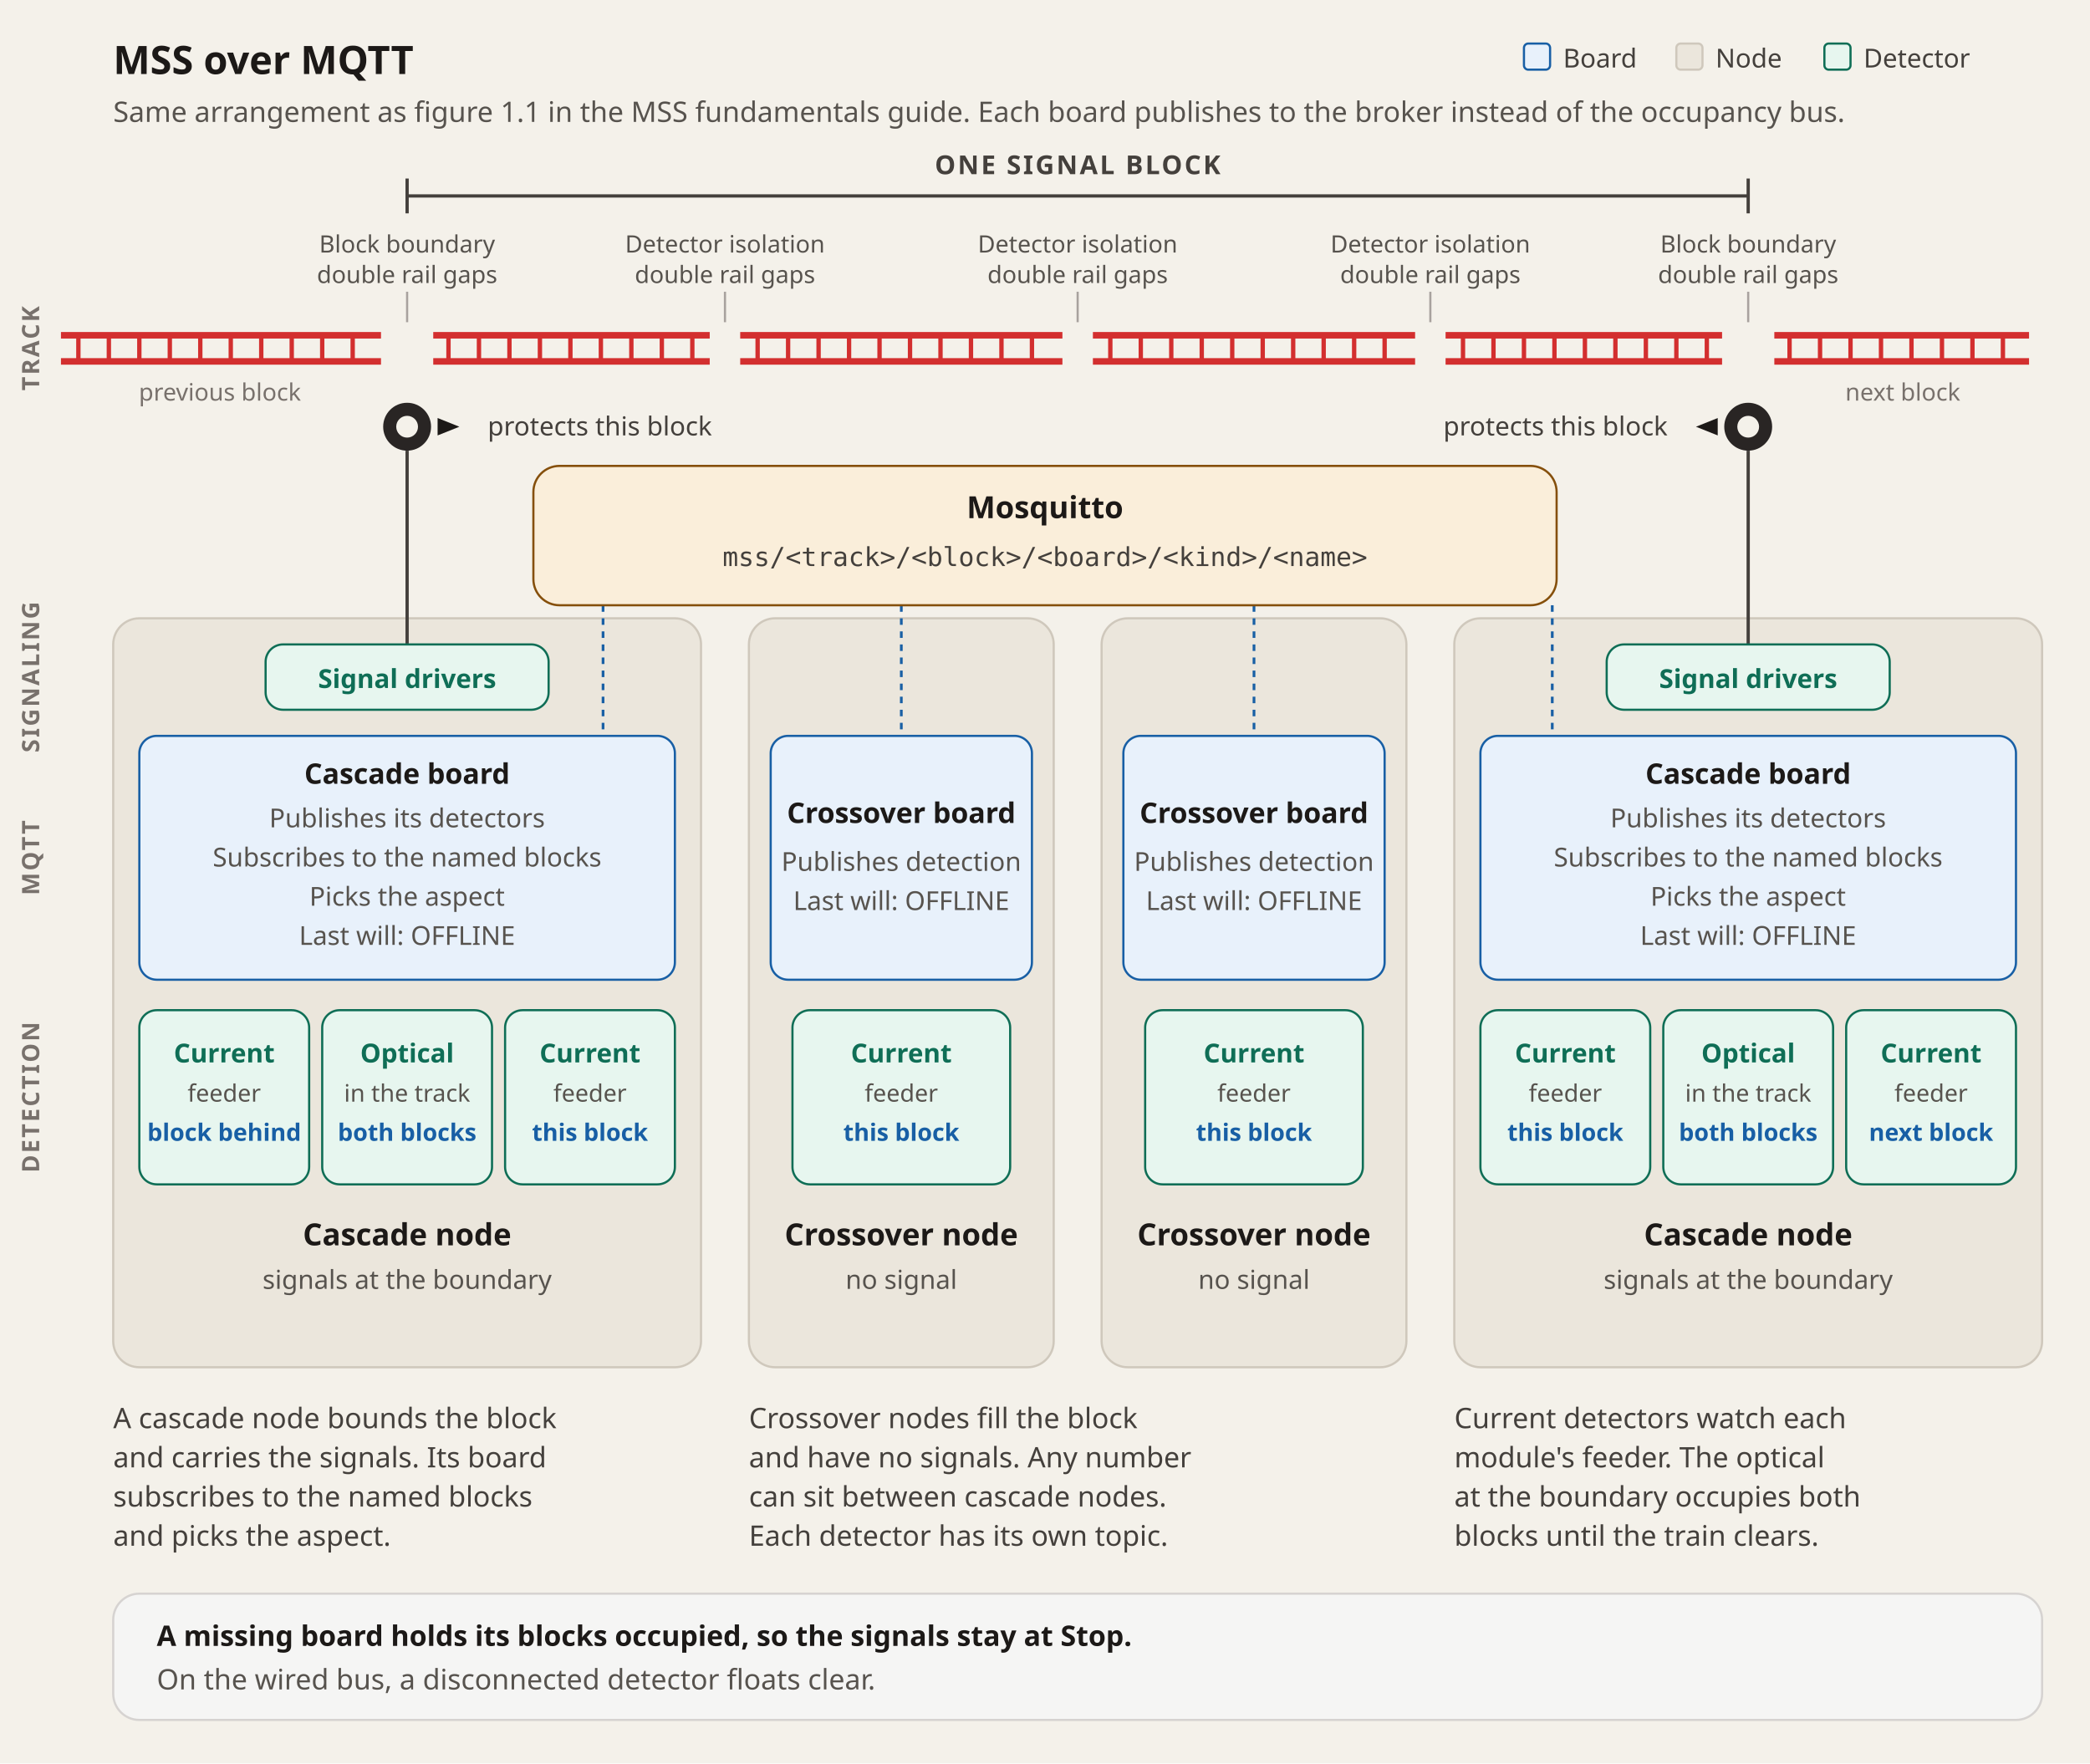
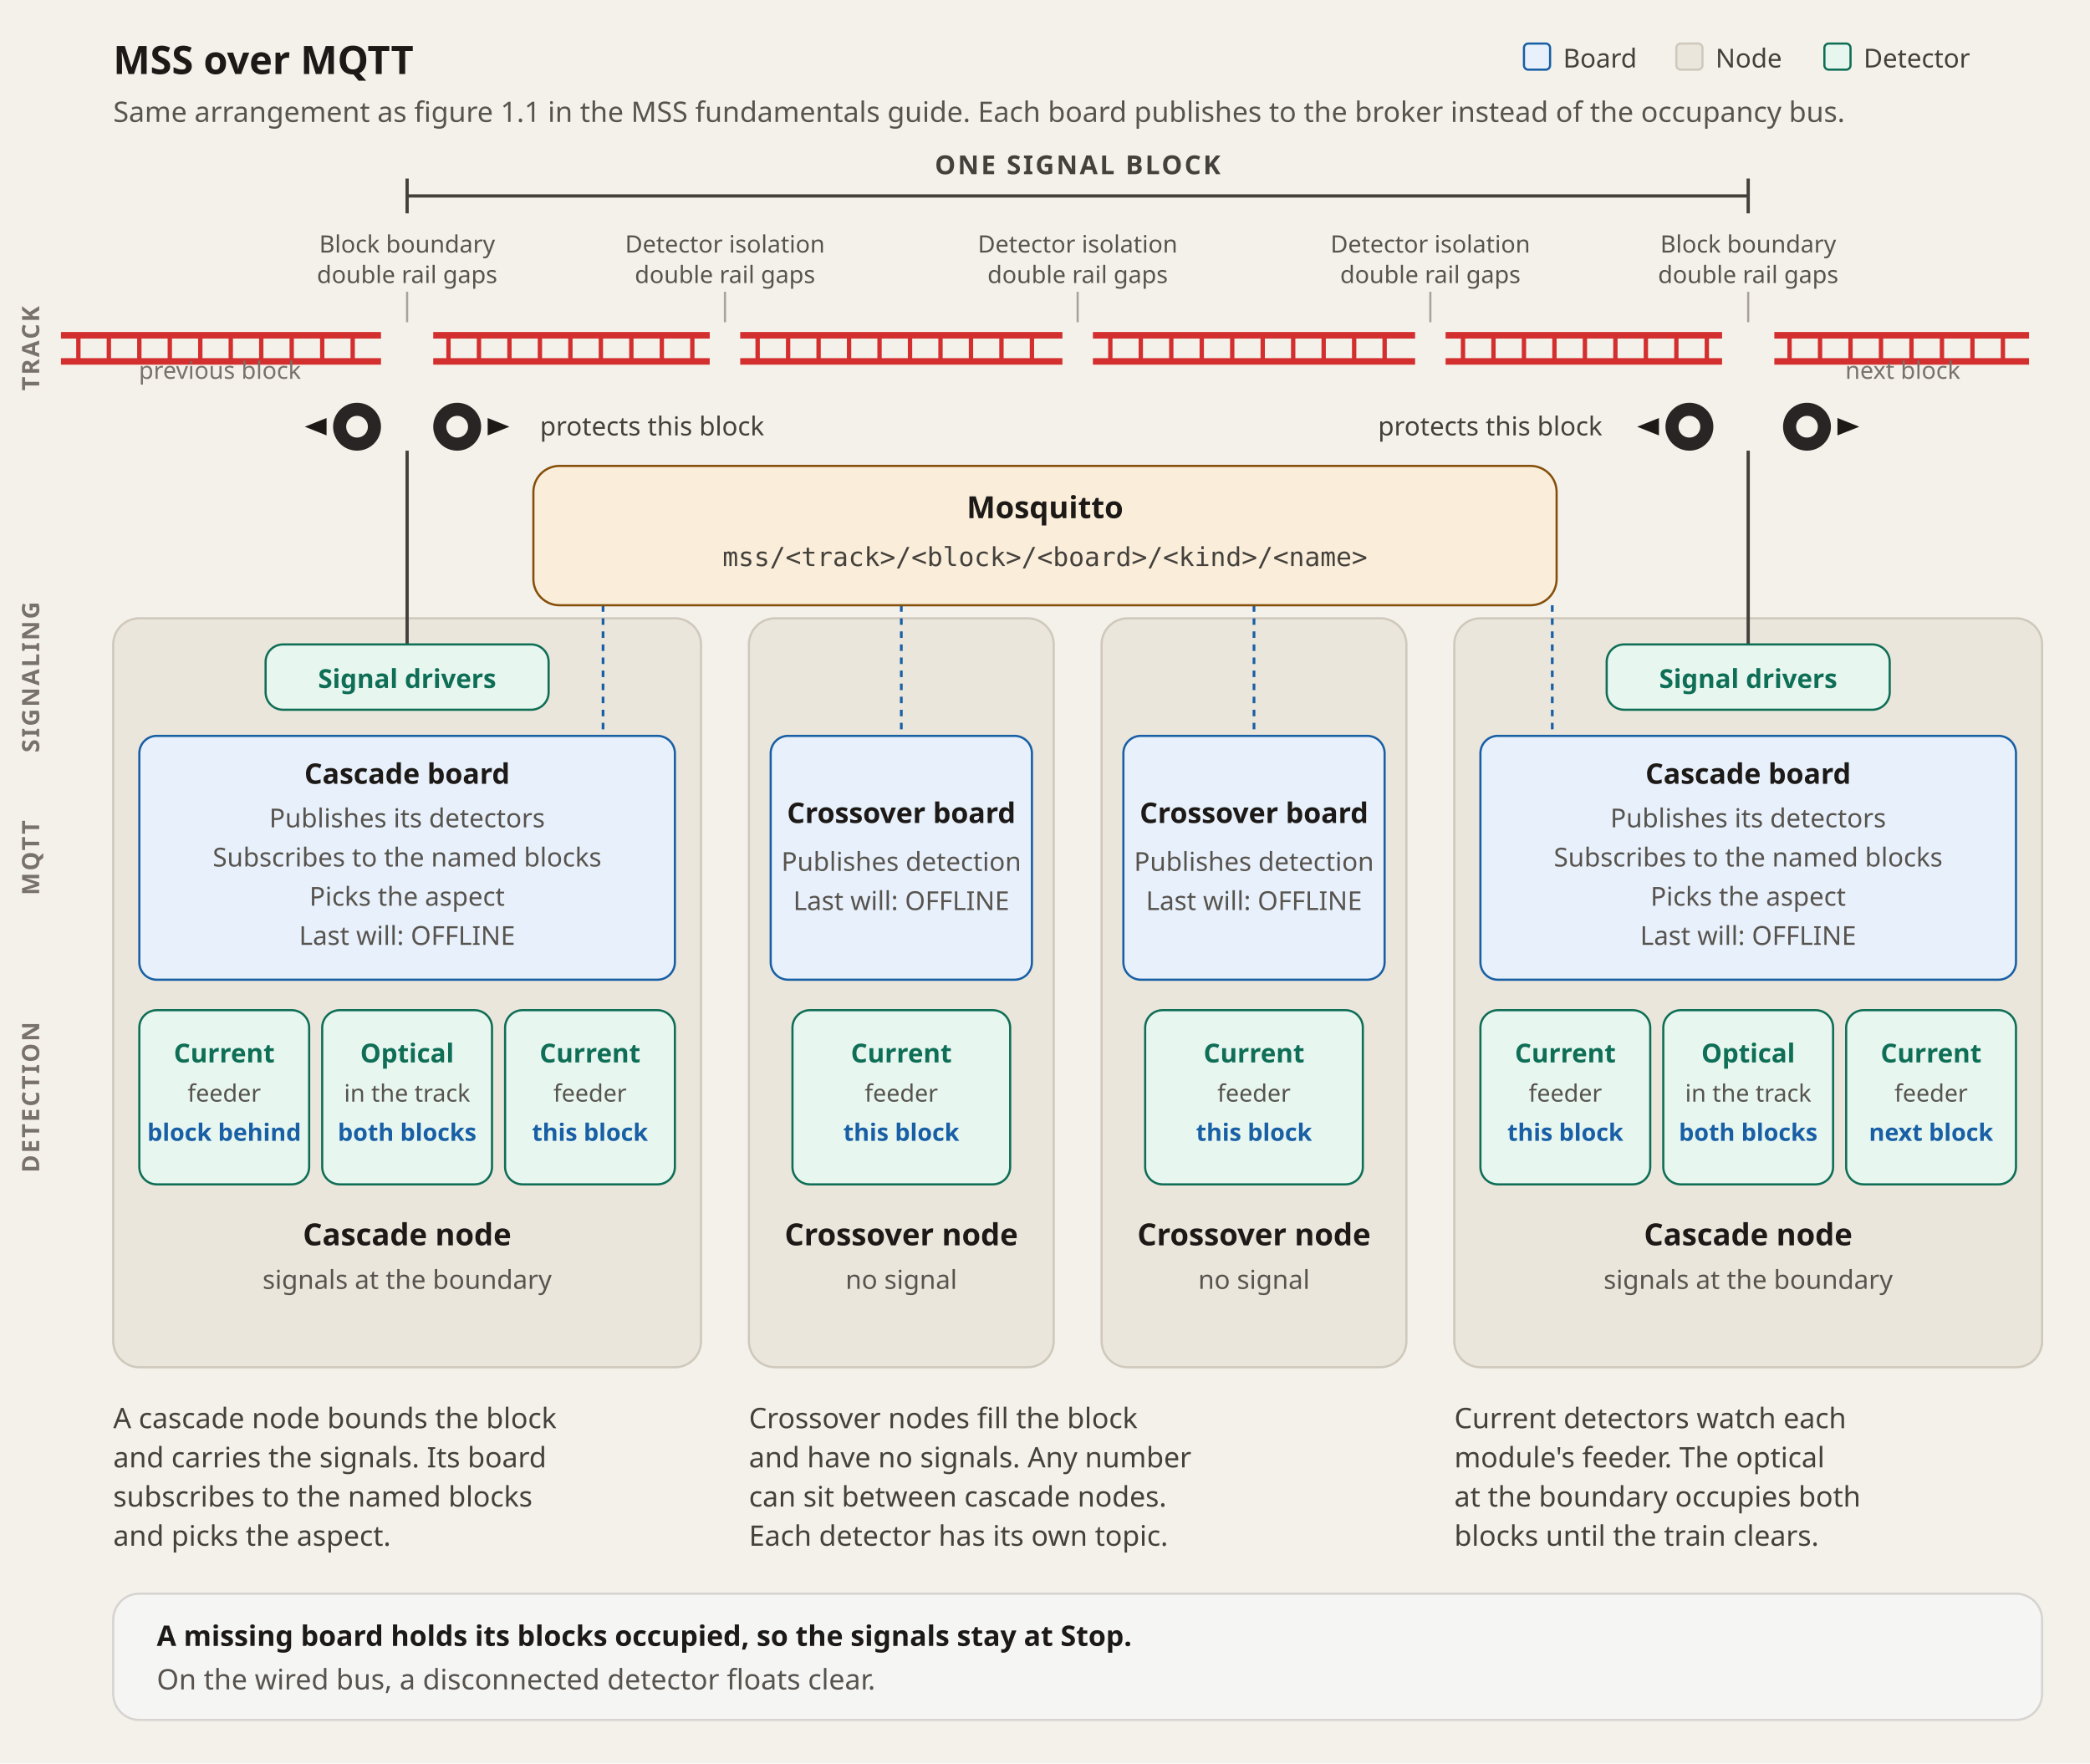
<svg xmlns="http://www.w3.org/2000/svg" width="960" height="810" viewBox="0 0 960 810" role="img" aria-labelledby="ovTitle ovDesc">
  <rect width="960" height="810" fill="#f4f1ea" />
  <g font-family="ui-sans-serif, system-ui, sans-serif" fill="#1c1917">
    <text x="52" y="34" font-size="18" font-weight="600">MSS over MQTT</text>
    <text x="52" y="56" fill="#57534e" font-size="13">Same arrangement as figure 1.1 in the MSS fundamentals guide. Each board publishes to the broker instead of the occupancy bus.</text>
    <rect x="700" y="20" width="12" height="12" rx="2" fill="#e8f1fb" stroke="#185fa5" />
    <text x="718" y="31" fill="#44403c" font-size="12">Board</text>
    <rect x="770" y="20" width="12" height="12" rx="2" fill="#ebe6dc" stroke="#cfc8bc" />
    <text x="788" y="31" fill="#44403c" font-size="12">Node</text>
    <rect x="838" y="20" width="12" height="12" rx="2" fill="#e7f6ef" stroke="#0f6e56" />
    <text x="856" y="31" fill="#44403c" font-size="12">Detector</text>
    <text x="495" y="80" text-anchor="middle" fill="#44403c" font-size="12" font-weight="600" letter-spacing="0.08em">ONE SIGNAL BLOCK</text>
    <line x1="187" y1="90" x2="803" y2="90" stroke="#44403c" stroke-width="1.5" />
    <line x1="187" y1="82" x2="187" y2="98" stroke="#44403c" stroke-width="1.5" />
    <line x1="803" y1="82" x2="803" y2="98" stroke="#44403c" stroke-width="1.5" />
    <g fill="#57534e" font-size="11" text-anchor="middle">
      <text x="187" y="116">Block boundary</text>
      <text x="187" y="130">double rail gaps</text>
      <text x="333" y="116">Detector isolation</text>
      <text x="333" y="130">double rail gaps</text>
      <text x="495" y="116">Detector isolation</text>
      <text x="495" y="130">double rail gaps</text>
      <text x="657" y="116">Detector isolation</text>
      <text x="657" y="130">double rail gaps</text>
      <text x="803" y="116">Block boundary</text>
      <text x="803" y="130">double rail gaps</text>
    </g>
    <g stroke="#a8a29e" stroke-width="1">
      <line x1="187" y1="134" x2="187" y2="148" />
      <line x1="333" y1="134" x2="333" y2="148" />
      <line x1="495" y1="134" x2="495" y2="148" />
      <line x1="657" y1="134" x2="657" y2="148" />
      <line x1="803" y1="134" x2="803" y2="148" />
    </g>
    <g stroke="#d32f2f" stroke-width="3" stroke-linecap="butt">
      <line x1="28" y1="154" x2="175" y2="154" />
      <line x1="28" y1="166" x2="175" y2="166" />
      <line x1="199" y1="154" x2="326" y2="154" />
      <line x1="199" y1="166" x2="326" y2="166" />
      <line x1="340" y1="154" x2="488" y2="154" />
      <line x1="340" y1="166" x2="488" y2="166" />
      <line x1="502" y1="154" x2="650" y2="154" />
      <line x1="502" y1="166" x2="650" y2="166" />
      <line x1="664" y1="154" x2="791" y2="154" />
      <line x1="664" y1="166" x2="791" y2="166" />
      <line x1="815" y1="154" x2="932" y2="154" />
      <line x1="815" y1="166" x2="932" y2="166" />
    </g>
    <g stroke="#d32f2f" stroke-width="2" stroke-linecap="butt">
      <line x1="36" y1="154" x2="36" y2="166" />
      <line x1="50" y1="154" x2="50" y2="166" />
      <line x1="64" y1="154" x2="64" y2="166" />
      <line x1="78" y1="154" x2="78" y2="166" />
      <line x1="92" y1="154" x2="92" y2="166" />
      <line x1="106" y1="154" x2="106" y2="166" />
      <line x1="120" y1="154" x2="120" y2="166" />
      <line x1="134" y1="154" x2="134" y2="166" />
      <line x1="148" y1="154" x2="148" y2="166" />
      <line x1="162" y1="154" x2="162" y2="166" />
      <line x1="206" y1="154" x2="206" y2="166" />
      <line x1="220" y1="154" x2="220" y2="166" />
      <line x1="234" y1="154" x2="234" y2="166" />
      <line x1="248" y1="154" x2="248" y2="166" />
      <line x1="262" y1="154" x2="262" y2="166" />
      <line x1="276" y1="154" x2="276" y2="166" />
      <line x1="290" y1="154" x2="290" y2="166" />
      <line x1="304" y1="154" x2="304" y2="166" />
      <line x1="318" y1="154" x2="318" y2="166" />
      <line x1="348" y1="154" x2="348" y2="166" />
      <line x1="362" y1="154" x2="362" y2="166" />
      <line x1="376" y1="154" x2="376" y2="166" />
      <line x1="390" y1="154" x2="390" y2="166" />
      <line x1="404" y1="154" x2="404" y2="166" />
      <line x1="418" y1="154" x2="418" y2="166" />
      <line x1="432" y1="154" x2="432" y2="166" />
      <line x1="446" y1="154" x2="446" y2="166" />
      <line x1="460" y1="154" x2="460" y2="166" />
      <line x1="474" y1="154" x2="474" y2="166" />
      <line x1="510" y1="154" x2="510" y2="166" />
      <line x1="524" y1="154" x2="524" y2="166" />
      <line x1="538" y1="154" x2="538" y2="166" />
      <line x1="552" y1="154" x2="552" y2="166" />
      <line x1="566" y1="154" x2="566" y2="166" />
      <line x1="580" y1="154" x2="580" y2="166" />
      <line x1="594" y1="154" x2="594" y2="166" />
      <line x1="608" y1="154" x2="608" y2="166" />
      <line x1="622" y1="154" x2="622" y2="166" />
      <line x1="636" y1="154" x2="636" y2="166" />
      <line x1="672" y1="154" x2="672" y2="166" />
      <line x1="686" y1="154" x2="686" y2="166" />
      <line x1="700" y1="154" x2="700" y2="166" />
      <line x1="714" y1="154" x2="714" y2="166" />
      <line x1="728" y1="154" x2="728" y2="166" />
      <line x1="742" y1="154" x2="742" y2="166" />
      <line x1="756" y1="154" x2="756" y2="166" />
      <line x1="770" y1="154" x2="770" y2="166" />
      <line x1="784" y1="154" x2="784" y2="166" />
      <line x1="822" y1="154" x2="822" y2="166" />
      <line x1="836" y1="154" x2="836" y2="166" />
      <line x1="850" y1="154" x2="850" y2="166" />
      <line x1="864" y1="154" x2="864" y2="166" />
      <line x1="878" y1="154" x2="878" y2="166" />
      <line x1="892" y1="154" x2="892" y2="166" />
      <line x1="906" y1="154" x2="906" y2="166" />
      <line x1="920" y1="154" x2="920" y2="166" />
    </g>
-     <text x="101" y="184" text-anchor="middle" fill="#78716c" font-size="11">previous block</text>
-     <text x="874" y="184" text-anchor="middle" fill="#78716c" font-size="11">next block</text>
-     <text x="224" y="200" fill="#44403c" font-size="12">protects this block</text>
-     <text x="766" y="200" text-anchor="end" fill="#44403c" font-size="12">protects this block</text>
+     <text x="101" y="174" text-anchor="middle" fill="#78716c" font-size="11">previous block</text>
+     <text x="874" y="174" text-anchor="middle" fill="#78716c" font-size="11">next block</text>
+     <text x="248" y="200" fill="#44403c" font-size="12">protects this block</text>
+     <text x="736" y="200" text-anchor="end" fill="#44403c" font-size="12">protects this block</text>
    <g fill="#78716c" font-size="11" font-weight="600" letter-spacing="0.08em">
      <text transform="rotate(-90 18 160)" x="18" y="160" text-anchor="middle">TRACK</text>
      <text transform="rotate(-90 18 311)" x="18" y="311" text-anchor="middle">SIGNALING</text>
      <text transform="rotate(-90 18 394)" x="18" y="394" text-anchor="middle">MQTT</text>
      <text transform="rotate(-90 18 504)" x="18" y="504" text-anchor="middle">DETECTION</text>
    </g>
    <g>
      <rect x="52" y="284" width="270" height="344" rx="12" fill="#ebe6dc" stroke="#cfc8bc" />
      <rect x="344" y="284" width="140" height="344" rx="12" fill="#ebe6dc" stroke="#cfc8bc" />
      <rect x="506" y="284" width="140" height="344" rx="12" fill="#ebe6dc" stroke="#cfc8bc" />
      <rect x="668" y="284" width="270" height="344" rx="12" fill="#ebe6dc" stroke="#cfc8bc" />
    </g>
    <g stroke="#185fa5" stroke-width="1.25" stroke-dasharray="3 3">
      <line x1="277" y1="278" x2="277" y2="338" />
      <line x1="414" y1="278" x2="414" y2="338" />
      <line x1="576" y1="278" x2="576" y2="338" />
      <line x1="713" y1="278" x2="713" y2="338" />
    </g>
    <rect x="245" y="214" width="470" height="64" rx="12" fill="#faeeda" stroke="#854f0b" />
    <text x="480" y="238" text-anchor="middle" font-size="14" font-weight="600">Mosquitto</text>
    <text x="480" y="260" text-anchor="middle" fill="#44403c" font-family="ui-monospace, SFMono-Regular, Menlo, monospace" font-size="12">mss/&lt;track&gt;/&lt;block&gt;/&lt;board&gt;/&lt;kind&gt;/&lt;name&gt;</text>
    <g stroke="#44403c" stroke-width="1.5">
      <line x1="187" y1="207" x2="187" y2="296" />
      <line x1="803" y1="207" x2="803" y2="296" />
    </g>
-     <g transform="translate(187 196)">
-       <circle cx="0" cy="0" r="11" fill="#292524" />
-       <circle cx="0" cy="0" r="5" fill="#f4f1ea" />
-       <polygon points="14,-4 24,0 14,4" fill="#1c1917" />
-     </g>
-     <g transform="translate(803 196) scale(-1 1)">
+     <g transform="translate(164 196) scale(-1 1)">
+       <circle cx="0" cy="0" r="11" fill="#292524" />
+       <circle cx="0" cy="0" r="5" fill="#f4f1ea" />
+       <polygon points="14,-4 24,0 14,4" fill="#1c1917" />
+     </g>
+     <g transform="translate(210 196)">
+       <circle cx="0" cy="0" r="11" fill="#292524" />
+       <circle cx="0" cy="0" r="5" fill="#f4f1ea" />
+       <polygon points="14,-4 24,0 14,4" fill="#1c1917" />
+     </g>
+     <g transform="translate(776 196) scale(-1 1)">
+       <circle cx="0" cy="0" r="11" fill="#292524" />
+       <circle cx="0" cy="0" r="5" fill="#f4f1ea" />
+       <polygon points="14,-4 24,0 14,4" fill="#1c1917" />
+     </g>
+     <g transform="translate(830 196)">
      <circle cx="0" cy="0" r="11" fill="#292524" />
      <circle cx="0" cy="0" r="5" fill="#f4f1ea" />
      <polygon points="14,-4 24,0 14,4" fill="#1c1917" />
    </g>
    <g>
      <rect x="122" y="296" width="130" height="30" rx="8" fill="#e7f6ef" stroke="#0f6e56" />
      <text x="187" y="316" text-anchor="middle" fill="#0f6e56" font-size="12" font-weight="600">Signal drivers</text>
      <rect x="738" y="296" width="130" height="30" rx="8" fill="#e7f6ef" stroke="#0f6e56" />
      <text x="803" y="316" text-anchor="middle" fill="#0f6e56" font-size="12" font-weight="600">Signal drivers</text>
    </g>
    <g>
      <rect x="64" y="338" width="246" height="112" rx="8" fill="#e8f1fb" stroke="#185fa5" />
      <text x="187" y="360" text-anchor="middle" font-size="13" font-weight="600">Cascade board</text>
      <text x="187" y="380" text-anchor="middle" fill="#57534e" font-size="12">Publishes its detectors</text>
      <text x="187" y="398" text-anchor="middle" fill="#57534e" font-size="12">Subscribes to the named blocks</text>
      <text x="187" y="416" text-anchor="middle" fill="#57534e" font-size="12">Picks the aspect</text>
      <text x="187" y="434" text-anchor="middle" fill="#57534e" font-size="12">Last will: OFFLINE</text>
      <rect x="354" y="338" width="120" height="112" rx="8" fill="#e8f1fb" stroke="#185fa5" />
      <text x="414" y="378" text-anchor="middle" font-size="13" font-weight="600">Crossover board</text>
      <text x="414" y="400" text-anchor="middle" fill="#57534e" font-size="12">Publishes detection</text>
      <text x="414" y="418" text-anchor="middle" fill="#57534e" font-size="12">Last will: OFFLINE</text>
      <rect x="516" y="338" width="120" height="112" rx="8" fill="#e8f1fb" stroke="#185fa5" />
      <text x="576" y="378" text-anchor="middle" font-size="13" font-weight="600">Crossover board</text>
      <text x="576" y="400" text-anchor="middle" fill="#57534e" font-size="12">Publishes detection</text>
      <text x="576" y="418" text-anchor="middle" fill="#57534e" font-size="12">Last will: OFFLINE</text>
      <rect x="680" y="338" width="246" height="112" rx="8" fill="#e8f1fb" stroke="#185fa5" />
      <text x="803" y="360" text-anchor="middle" font-size="13" font-weight="600">Cascade board</text>
      <text x="803" y="380" text-anchor="middle" fill="#57534e" font-size="12">Publishes its detectors</text>
      <text x="803" y="398" text-anchor="middle" fill="#57534e" font-size="12">Subscribes to the named blocks</text>
      <text x="803" y="416" text-anchor="middle" fill="#57534e" font-size="12">Picks the aspect</text>
      <text x="803" y="434" text-anchor="middle" fill="#57534e" font-size="12">Last will: OFFLINE</text>
    </g>
    <g>
      <rect x="64" y="464" width="78" height="80" rx="8" fill="#e7f6ef" stroke="#0f6e56" />
      <text x="103" y="488" text-anchor="middle" fill="#0f6e56" font-size="12" font-weight="600">Current</text>
      <text x="103" y="506" text-anchor="middle" fill="#57534e" font-size="11">feeder</text>
      <text x="103" y="524" text-anchor="middle" fill="#185fa5" font-size="11" font-weight="600">block behind</text>
      <rect x="148" y="464" width="78" height="80" rx="8" fill="#e7f6ef" stroke="#0f6e56" />
      <text x="187" y="488" text-anchor="middle" fill="#0f6e56" font-size="12" font-weight="600">Optical</text>
      <text x="187" y="506" text-anchor="middle" fill="#57534e" font-size="11">in the track</text>
      <text x="187" y="524" text-anchor="middle" fill="#185fa5" font-size="11" font-weight="600">both blocks</text>
      <rect x="232" y="464" width="78" height="80" rx="8" fill="#e7f6ef" stroke="#0f6e56" />
      <text x="271" y="488" text-anchor="middle" fill="#0f6e56" font-size="12" font-weight="600">Current</text>
      <text x="271" y="506" text-anchor="middle" fill="#57534e" font-size="11">feeder</text>
      <text x="271" y="524" text-anchor="middle" fill="#185fa5" font-size="11" font-weight="600">this block</text>
      <rect x="364" y="464" width="100" height="80" rx="8" fill="#e7f6ef" stroke="#0f6e56" />
      <text x="414" y="488" text-anchor="middle" fill="#0f6e56" font-size="12" font-weight="600">Current</text>
      <text x="414" y="506" text-anchor="middle" fill="#57534e" font-size="11">feeder</text>
      <text x="414" y="524" text-anchor="middle" fill="#185fa5" font-size="11" font-weight="600">this block</text>
      <rect x="526" y="464" width="100" height="80" rx="8" fill="#e7f6ef" stroke="#0f6e56" />
      <text x="576" y="488" text-anchor="middle" fill="#0f6e56" font-size="12" font-weight="600">Current</text>
      <text x="576" y="506" text-anchor="middle" fill="#57534e" font-size="11">feeder</text>
      <text x="576" y="524" text-anchor="middle" fill="#185fa5" font-size="11" font-weight="600">this block</text>
      <rect x="680" y="464" width="78" height="80" rx="8" fill="#e7f6ef" stroke="#0f6e56" />
      <text x="719" y="488" text-anchor="middle" fill="#0f6e56" font-size="12" font-weight="600">Current</text>
      <text x="719" y="506" text-anchor="middle" fill="#57534e" font-size="11">feeder</text>
      <text x="719" y="524" text-anchor="middle" fill="#185fa5" font-size="11" font-weight="600">this block</text>
      <rect x="764" y="464" width="78" height="80" rx="8" fill="#e7f6ef" stroke="#0f6e56" />
      <text x="803" y="488" text-anchor="middle" fill="#0f6e56" font-size="12" font-weight="600">Optical</text>
      <text x="803" y="506" text-anchor="middle" fill="#57534e" font-size="11">in the track</text>
      <text x="803" y="524" text-anchor="middle" fill="#185fa5" font-size="11" font-weight="600">both blocks</text>
      <rect x="848" y="464" width="78" height="80" rx="8" fill="#e7f6ef" stroke="#0f6e56" />
      <text x="887" y="488" text-anchor="middle" fill="#0f6e56" font-size="12" font-weight="600">Current</text>
      <text x="887" y="506" text-anchor="middle" fill="#57534e" font-size="11">feeder</text>
      <text x="887" y="524" text-anchor="middle" fill="#185fa5" font-size="11" font-weight="600">next block</text>
    </g>
    <g text-anchor="middle">
      <text x="187" y="572" font-size="14" font-weight="600">Cascade node</text>
      <text x="187" y="592" fill="#57534e" font-size="12">signals at the boundary</text>
      <text x="414" y="572" font-size="14" font-weight="600">Crossover node</text>
      <text x="414" y="592" fill="#57534e" font-size="12">no signal</text>
      <text x="576" y="572" font-size="14" font-weight="600">Crossover node</text>
      <text x="576" y="592" fill="#57534e" font-size="12">no signal</text>
      <text x="803" y="572" font-size="14" font-weight="600">Cascade node</text>
      <text x="803" y="592" fill="#57534e" font-size="12">signals at the boundary</text>
    </g>
    <g fill="#44403c" font-size="13">
      <text x="52" y="656">A cascade node bounds the block</text>
      <text x="52" y="674">and carries the signals. Its board</text>
      <text x="52" y="692">subscribes to the named blocks</text>
      <text x="52" y="710">and picks the aspect.</text>
      <text x="344" y="656">Crossover nodes fill the block</text>
      <text x="344" y="674">and have no signals. Any number</text>
      <text x="344" y="692">can sit between cascade nodes.</text>
      <text x="344" y="710">Each detector has its own topic.</text>
      <text x="668" y="656">Current detectors watch each</text>
      <text x="668" y="674">module's feeder. The optical</text>
      <text x="668" y="692">at the boundary occupies both</text>
      <text x="668" y="710">blocks until the train clears.</text>
    </g>
    <rect x="52" y="732" width="886" height="58" rx="12" fill="#f5f5f4" stroke="#d6d3d1" />
    <text x="72" y="756" font-size="13" font-weight="600">A missing board holds its blocks occupied, so the signals stay at Stop.</text>
    <text x="72" y="776" fill="#57534e" font-size="13">On the wired bus, a disconnected detector floats clear.</text>
  </g>
</svg>
